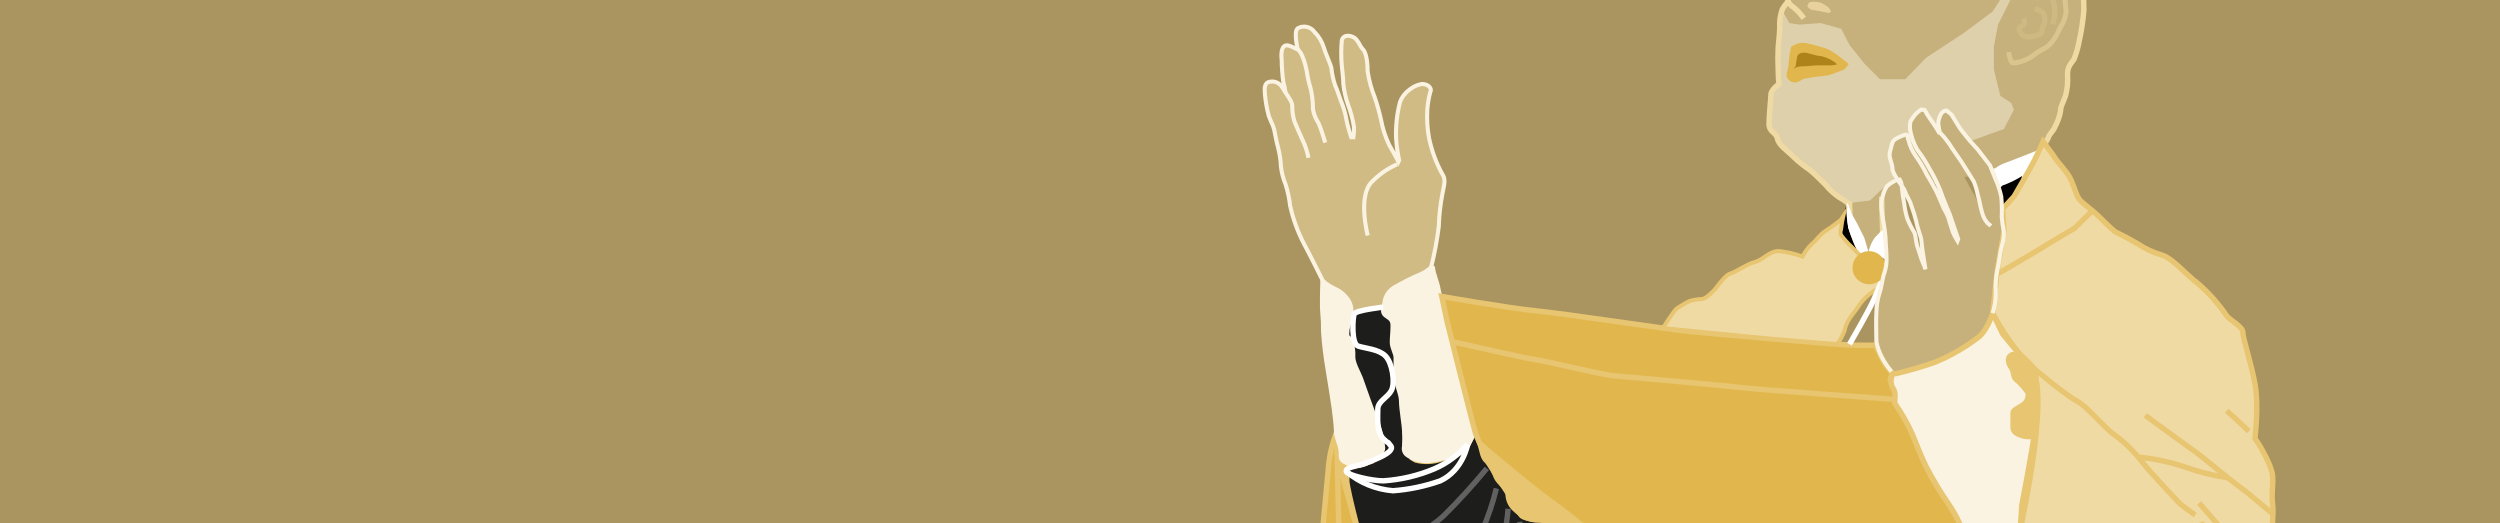
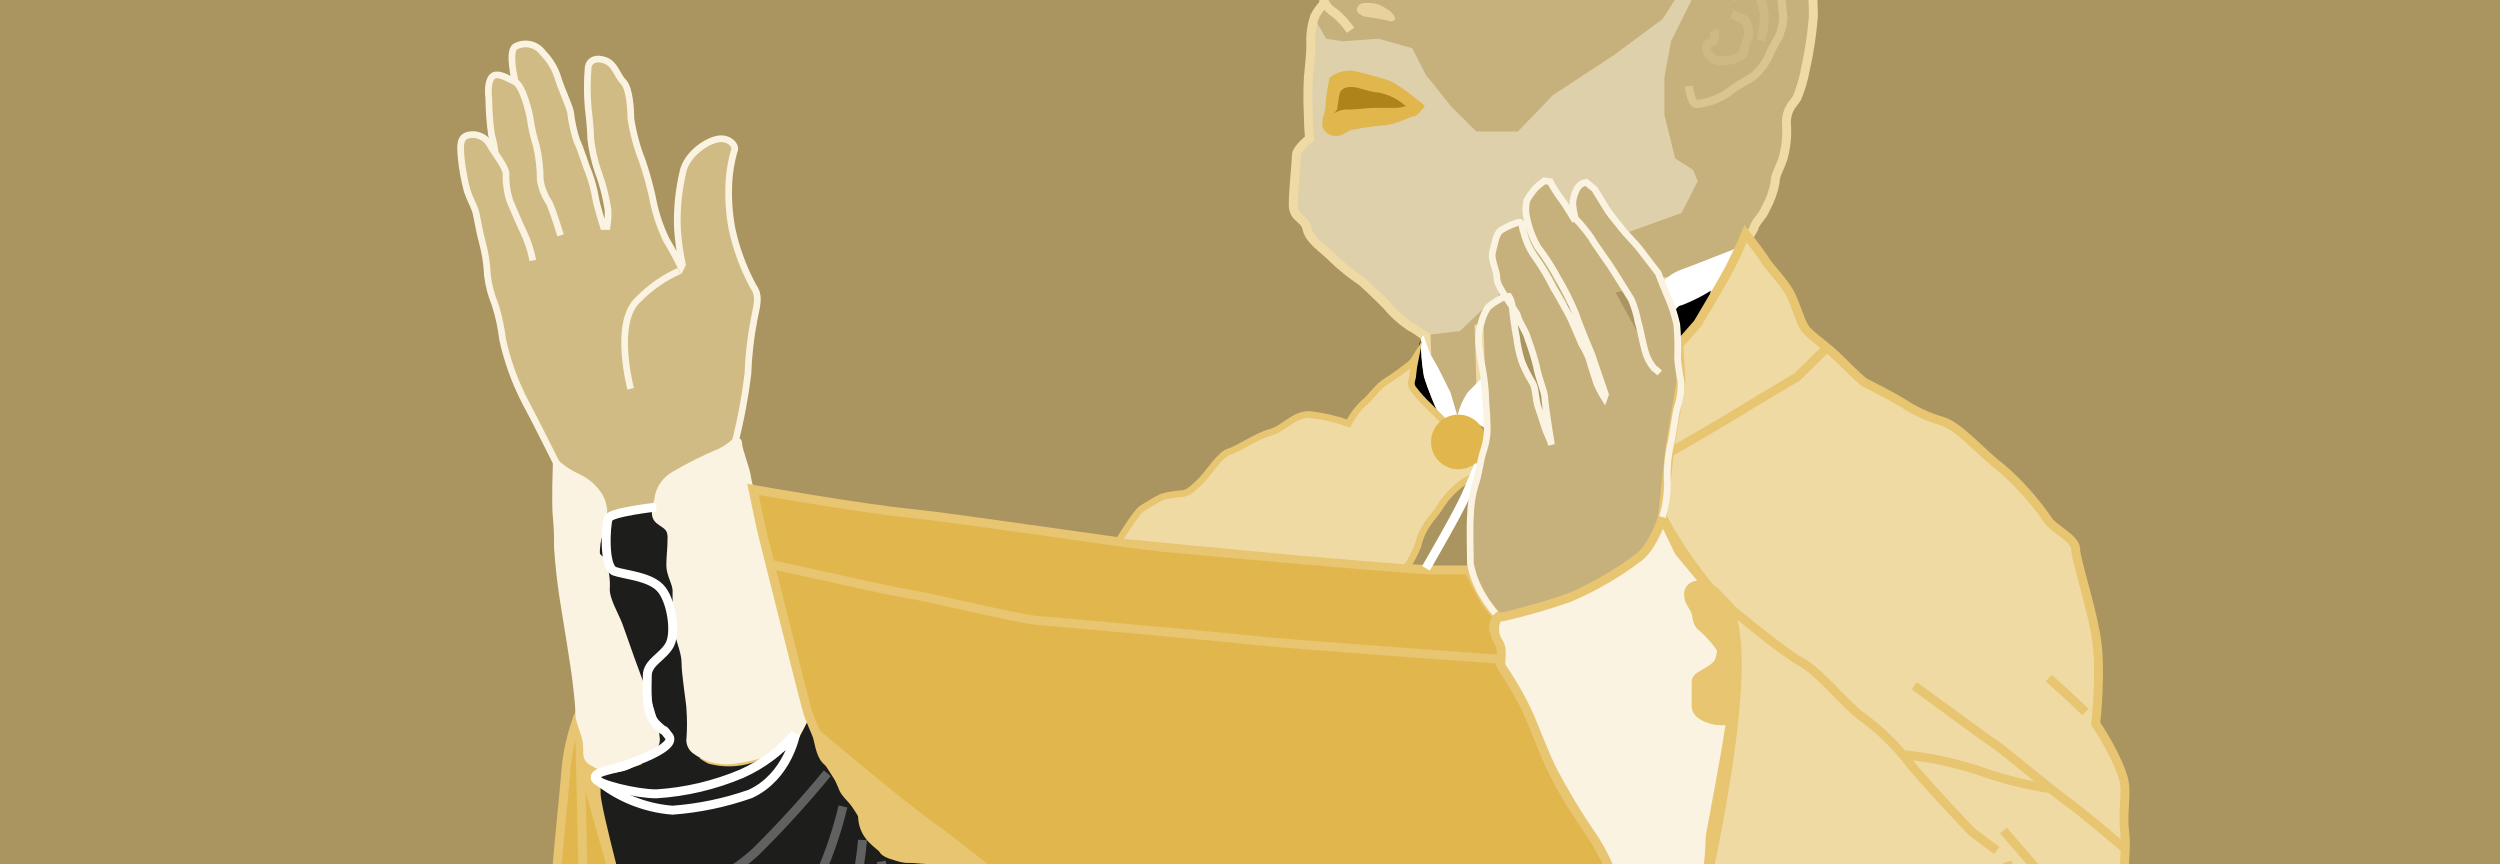
- <svg xmlns="http://www.w3.org/2000/svg" id="Слой_1" data-name="Слой 1" viewBox="0 0 461.9 96.62">
+ <svg xmlns="http://www.w3.org/2000/svg" viewBox="0 0 279.78 96.62">
  <defs>
    <clipPath id="clip-path">
-       <path class="cls-1" d="M0 0h461.9v96.84H0z" />
+       <path class="cls-1" d="M0 0h279.78v96.84H0z" />
    </clipPath>
    <style>.cls-1,.cls-12,.cls-17,.cls-18,.cls-21,.cls-23,.cls-7{fill:none}.cls-23,.cls-7{stroke:#f0daa4}.cls-10,.cls-12,.cls-16,.cls-17,.cls-18,.cls-21,.cls-23,.cls-7{stroke-miterlimit:10}.cls-8{fill:#fff}.cls-16{fill:#faf3e1}.cls-10{fill:#e1b74d}.cls-10,.cls-21{stroke:#e7c571}.cls-12{stroke:#626162}.cls-16,.cls-18{stroke:#faf3e1}.cls-17{stroke:#fff}.cls-18{stroke-width:.75px}.cls-23{opacity:.2}</style>
  </defs>
  <g clip-path="url(#clip-path)">
-     <path fill="#aa945f" d="M0 0h461.9v96.84H0z" />
-     <path d="M384.78-5.76c0-1.6-.65-4.22-.93-6.48s-2-3.09-1.88-4.6-1.78-4.5-2.44-5.34-2.53-4.32-4.13-4.89-2.44-2.15-4.69-2.25-4.51-3-5.82-3.09a51.78 51.78 0 01-5.45-1.32c-.47-.09-1.5 0-3.75-.28s-3.38-.75-4.51-.75-2 1-3.47 1a5.11 5.11 0 00-2.81.85 9.88 9.88 0 00-1.79 2 2.81 2.81 0 00-1.31 2.72l.28 1.78s-2.35 1.69-3.66 2.91a40.32 40.32 0 00-4.13 5.44c-.75 1.13-2.51 3.36-2.72 5.19l-1.4 13.3a6 6 0 00-1 1.41 8.43 8.43 0 00-.43 3.24c0 .84-.14 2.11-.28 3.66a41 41 0 000 4.15c0 1.34.14 2.61.14 2.61s-1.48 1.12-1.48 1.9-.35 3.87-.35 5.49 1.27 1.48 1.55 2.74 2 2.26 3 3.38a22.19 22.19 0 003 2.4c.71.56 2.47 2.32 2.89 2.74a12.15 12.15 0 002.53 2.32 11.26 11.26 0 011.62 1.06l.29.14.21 6.26 3 3.31 2.89-2.05V40c.06.3.12.58.15.84a26.38 26.38 0 01.37 2.82c0 .84.19 2.72.19 3.66a7.6 7.6 0 01-.37 2.81c-.38 1-.57 2.91-.94 3.85a13.23 13.23 0 00-.56 3.57c-.1 1.22 0 4.5 0 5.35a11 11 0 001 2.91 15.71 15.71 0 001.78 2.62 1.13 1.13 0 001 .57s2.44-.47 3.85-.85a39.21 39.21 0 006-2.34 47.77 47.77 0 004.78-2.87 9.69 9.69 0 001.88-2.35 18.59 18.59 0 001.31-2.72 13.65 13.65 0 00.57-3.66A16.58 16.58 0 01369 50c.37-1.41.56-3.57.84-4.51a7.64 7.64 0 00.38-2.81 22.25 22.25 0 01-.38-2.54 26.51 26.51 0 00-.09-3.84 17.41 17.41 0 00-1.13-3.38c-.17-.39-.38-.91-.56-1.37l2.27-.06 5.92-3a12.57 12.57 0 002.11-2.89c.21-.84 1-1.33 1.34-2.25a9.54 9.54 0 001-2.89c0-.91.49-1.47.92-2.81a11.41 11.41 0 00.35-3.87c0-1.62.77-2.11 1.2-2.82a16.38 16.38 0 00.91-3.1 43 43 0 00.92-6c.07-1.8-.22-6.02-.22-7.62zM355.22 48.3c-.28-.56-.66-2-1-2.91s-.28-2.25-.66-2.82a15 15 0 01-1.22-2.44 14.52 14.52 0 01-.56-2.62c-.06-.41-.23-1.29-.35-2.08l.57-.13a23.67 23.67 0 011.09 2.39 29.86 29.86 0 01.94 3c.19 1.22.94 2.91.94 3.56s.75 5.26.75 5.26a8.3 8.3 0 00-.5-1.21zm6.38-4a11.3 11.3 0 01-.84-1.59c-.1-.38-.75-2.25-.85-2.72a9 9 0 00-.84-1.69s-1.13-2.72-1.5-3.38c-.12-.2-.27-.49-.45-.8l.89-.21a7 7 0 01.4 1c.38 1.22 1.78 4.5 1.78 4.5l1.54 4.52zm1.34-11.56l1.07-.25c.28.46.53.87.69 1.11a12.27 12.27 0 01.75 2.54c.12.31.33 1.3.51 2.11z" opacity=".4" fill="#f0daa4" />
-     <path d="M266.39 32a24.24 24.24 0 01-2.39-6.51 22 22 0 01-.32-5.21 16 16 0 01.57-3.37c.28-.43-.14-1.27-1.27-1.41s-3.66 1.26-4.36 3.38a23.28 23.28 0 00-.71 6.61 27.83 27.83 0 00.56 4.09l-.13.28s-.85-1.69-1.7-3.1a18.86 18.86 0 01-1.51-4.76 38.33 38.33 0 00-1.13-4 21.51 21.51 0 01-1.27-4.79c0-1-.14-3.37-.84-4.08s-.91-2-2-2.39-1.8 0-1.94.7a25.68 25.68 0 000 4.65c.14 1.12.28 2.67.28 3.38a16.75 16.75 0 00.81 3.66 21.47 21.47 0 011.13 4.36 10.52 10.52 0 01-.11 1.83h-.42s-.71-2.25-.85-3.1a16.38 16.38 0 00-.84-3.09c-.29-.57-.85-2.54-1.27-3.38a15.15 15.15 0 01-.7-3.24c-.15-.7-1.13-2.81-1.41-3.8a6.84 6.84 0 00-1.69-2.82 2.37 2.37 0 00-3.1-.7c-.84.56 0 3.94 0 3.94-.84-.42-1.83-1-2.39-.7s-.71 1.41-.57 2.53a34.71 34.71 0 00.29 4.06 11.91 11.91 0 01.4 2c-.21-.31-.4-.6-.54-.86a2.17 2.17 0 00-2.68-1c-.84.42-.56 1.69-.56 2.25a23.5 23.5 0 00.7 3.94c.28.84.85 1.83 1 2.53s.42 2.26.7 3.24a16.65 16.65 0 01.56 3.66 12.16 12.16 0 00.85 3.24 21 21 0 01.84 3.94 28.41 28.41 0 002.54 7c1 1.83 3.52 6.91 3.52 6.91l.7 1.47s3.48.89 3.94 2.18a7.7 7.7 0 01.42 2.53l7-1.87a1.53 1.53 0 01.75-1.89c1.22-.65 5.49-3.7 5.49-3.7l1.59-1 .07-.28a57.55 57.55 0 001.44-7.61 37.83 37.83 0 01.7-6.19c.46-1.85.55-2.51-.15-3.51zm-28.88-14.94" opacity=".55" fill="#f0daa4" />
-     <path d="M337.86 2.4s-1-.23-1.32-.28-1.45-.23-1.73-.28-.89-.42-.85-.75a.8.8 0 01.85-.75 4.16 4.16 0 011.69.19 9 9 0 011.17.7 2 2 0 01.61.85c0 .18-.42.32-.42.32z" opacity=".8" fill="#f0daa4" />
-     <path class="cls-7" d="M367.82 31.55l2.53-.07 5.92-3a12.57 12.57 0 002.11-2.89c.21-.84 1-1.33 1.34-2.25a9.54 9.54 0 001-2.89c0-.91.49-1.47.92-2.81a11.41 11.41 0 00.35-3.87c0-1.62.77-2.11 1.2-2.82a16.38 16.38 0 00.91-3.1 43 43 0 00.92-6c0-1.78-.29-6-.29-7.6s-.65-4.22-.93-6.48-2-3.09-1.88-4.6-1.78-4.5-2.44-5.34-2.48-4.33-4.08-4.9-2.44-2.15-4.69-2.25-4.51-3-5.82-3.09a51.78 51.78 0 01-5.45-1.32c-.47-.09-1.5 0-3.75-.28s-3.38-.75-4.51-.75-2 1-3.47 1a5.11 5.11 0 00-2.81.85 9.88 9.88 0 00-1.79 2 2.81 2.81 0 00-1.31 2.72l.28 1.78s-2.35 1.69-3.66 2.91a40.32 40.32 0 00-4.13 5.44c-.75 1.13-2.51 3.36-2.72 5.19" />
-     <path class="cls-8" d="M376.34 27.82s-4.79 1.9-5.77 2.25a5.8 5.8 0 00-2.19 1.27 28.51 28.51 0 001.2 3.23l2.32-.63 2.38-1.49z" />
-     <path d="M373.59 32.53a19.3 19.3 0 01-3.24 1.62c-.63.07-.77.77-.77.77l.3 3.1v1.13l1.71-2.61 1.72-2.4z" />
-     <path d="M341.42 37.53l4.09-.49 3.05-2.91 1.22-.85.34-1-1-4.43.94-2.35 1.88-.84 1 .25v-2.8l2.28-2.11 2.33 3 .72.8.14-2.27.86-1 1 .65 3.79 4.88 6.18-2.22 1.85-3.56-.5-1.28-2-1.27-1.2-4.86V8.6l.75-4 3.69-7.39 2.38-1.83-2-1.88-3.66-.1 1.13 2-.45 3.52-2.09 3.23-5.39 4-6.86 4.5-3.89 4h-4.64l-2.82-2.81-2.81-3.52-1.55-3-3.8-1.06-3.95.29-1.83-.29-1.4-2.46-.53 4.93s.29 8.21 0 8.73-1.48 1.9-1.48 1.9l-.35 5.49.3 1.09 1.25 1.65 2.64 3 5.22 4.46 2.6 2.65z" opacity=".48" fill="#faf3e1" />
-     <path class="cls-7" d="M347.64 36.32l.19 6.1v2.77l-2.89 2.05-3-3.31-.21-6.26-.29-.14a11.26 11.26 0 00-1.62-1.06 12.15 12.15 0 01-2.53-2.32c-.42-.42-2.18-2.18-2.89-2.74a22.19 22.19 0 01-3-2.4c-1.06-1.12-2.75-2.11-3-3.38s-1.55-1.12-1.55-2.74.35-4.72.35-5.49 1.48-1.9 1.48-1.9-.14-1.27-.14-2.61a41 41 0 010-4.15c.14-1.55.28-2.82.28-3.66a8.43 8.43 0 01.43-3.24 6 6 0 011-1.41" />
-     <path d="M343.39 46.89a26.36 26.36 0 01-1.9-4.79 25.79 25.79 0 01-.35-4.15l-.65 2.18L340 43l.91 2.11z" />
-     <path class="cls-8" d="M345.22 46.54l-.77-2.61-1.34-2.67-1-1.76-.71-2-.28.42a24.75 24.75 0 00.35 4.15c.32 1.14 1.9 4.79 1.9 4.79z" />
-     <path class="cls-10" d="M251.42 135.86l-2.63-.56-1.36 1.68.09-32.59-.61-20.33 4.23 15.11.28 36.69z" />
-     <path d="M287.08 126.57s-14.36-2.53-17.17-3.38a31.9 31.9 0 00-6.76-1.4 3.12 3.12 0 01-3.1-2c-.84-1.69-6.19-11-7-13.8s-4.22-15.49-4.22-17.18v-1.66l-.33-.78-.5-1.19a2.48 2.48 0 002.11.85c1.55 0 3.8-1.13 5.49-1.55l1.69-.42a3 3 0 001.55-.43l.56-.42a6.81 6.81 0 002.2 1.79 8.28 8.28 0 004.51-.14c1.26-.42 4.22-1.41 4.64-2s1.69-3.24 1.69-3.24a14.25 14.25 0 011.13 2.68c.28 1.12.42 2.39 1.26 2.95s1.27 2.12 1.69 3 2 2 2.12 3a3.73 3.73 0 001.12 2.67c1 1 2.54 2.11 3.94 2.11s1.83-.42 3.1.14a52.85 52.85 0 014.93 2.26 14 14 0 002.27 1.11 13.5 13.5 0 00-.84 3.24c-.29 2-1.83 9.43-2.4 11.4s-2.67 9.58-2.67 9.58z" fill="#1d1d1b" stroke="#e7c571" stroke-miterlimit="10" />
-     <path class="cls-12" d="M276.46 90.25a43.92 43.92 0 01-6.55 14.75M278.64 94s-.43 7.2-3.52 12.69a51.79 51.79 0 01-5.78 8M274.7 86.54a115.74 115.74 0 01-8 8.78 21 21 0 01-8.31 4.65M280.75 96.4a59.46 59.46 0 01.7 11.45 15.09 15.09 0 01-1.55 6.62" />
-     <path class="cls-10" d="M247.43 137l.52-14.07-1-43.08a22.91 22.91 0 00-1.55 7c-.37 4.51-1.88 17.65-1.69 24s1.88 28.52 1.88 28.52M251.79 136.88s0-5.71-.18-14.16-.47-23.55-.47-23.55l1.59 5.86 3.57 7.87 3.75 6.92 1.32 1.4s.75 9 2.06 12.77 6.2 11.73 6.2 11.73z" />
-     <path d="M341.24 11.88s-2.73-2.34-4-2.72-3.28-.94-3.85-1a3.39 3.39 0 00-2.25.66 23.22 23.22 0 00-.47 3.47c0 .28-.47 1.31-.28 1.88a1.29 1.29 0 001.59.75c.76-.19.94-.66 1.6-.66a30.78 30.78 0 013.19-.47c1.41 0 3.1-1 3.47-1s1-.91 1-.91z" stroke="#e1b74d" stroke-width=".5" fill="#e1b74d" stroke-miterlimit="10" />
-     <path d="M413.64 193.72s1.83-7.18 3-11.4a107.75 107.75 0 002.39-16c0-2.11-.42-7.88-.42-7.88a96.52 96.52 0 01.71-10.42c.56-3.1 3-10.13 3.37-13.09s1.27-8 1.27-10a54.54 54.54 0 00-1-7.32c-.29-1.55-2-4.36-2.4-6.33s-.42-7-.67-10.7.25-5.35 0-7.46.14-3.38 0-5.21-2.25-5.49-3.24-6.9v-.14s.7-6 0-9.86-2.25-8.44-2.25-9.57-2.4-2.25-3-3.1a31 31 0 00-5.35-6c-2.11-1.55-4.64-4.64-6.61-5.21a16.22 16.22 0 01-4.51-2.11c-1.69-1-4.22-2.25-4.22-2.25s-1-.85-2.68-2.54-3.38-2.67-3.94-3.52-1-2.67-1.69-3.94-2.39-3-2.67-3.52-2.26-3.09-2.26-3.09-.84 2-1.69 3.66-3.66 6.47-3.66 6.47l-2.12 2.3.24 4.08L369 50l-.85 7.88a49.69 49.69 0 007 9.85c4.19 4.41-2.53 33-2.53 33s-1.27 12-1.69 19.15-.85 23.22-.57 28.43-1.12 9.15-1.12 14.22-2.63 28.31-2.63 32.25-.75 20.68-.75 20.68" stroke="#e7c571" stroke-miterlimit="10" fill="#f0daa4" />
-     <path fill="#1d1d1b" d="M256.49 56.28l-8.08 1.87 1.48 13.52 4.34 14.87 8.45-2.29-6.19-27.97z" />
-     <path class="cls-16" d="M272.44 79.69a81.22 81.22 0 01-2.67-9.85c-.43-3.1-2.11-8.31-2.4-10s-1.54-5.21-1.69-6.33-1-3.1-1-3.8-.42.28-2 1a41.49 41.49 0 00-5.07 2.54 3.49 3.49 0 00-1.61 2.23c-.14 1.13-.7 2.11 0 2.67s1.41.71 1.41 2-.14 2.12-.14 3.1.7 2 .7 2.82v3.38c0 1.4 1 3.23 1 4.64s.56 4.65.56 5.35a22.91 22.91 0 010 3.1 1.36 1.36 0 00.61 1.5 5.35 5.35 0 002.77 1c1.41.22 4.12-.6 5.51-.93a4.08 4.08 0 002.79-2c.53-1.01 1.23-2.42 1.23-2.42z" />
-     <path class="cls-17" d="M271.17 82.09s-.84 4.78-5.06 6.75a33.72 33.72 0 01-8.73 1.83 15.2 15.2 0 01-8.59-3.52" />
-     <path class="cls-10" d="M266.39 54.77s12 2.12 17.6 2.68 23.93 3.38 28.29 3.8 27.88 2.53 30.27 2.53h3.94l1.41 2.82a9.34 9.34 0 001.83 2.4s-.7.94-.42 1.5 1.26 1.55 1.26 2.25c0 0-1 1.27-.28 2a17.16 17.16 0 012.11 3.37c.71 1.27 2.25 5.4 3 6.94a35.28 35.28 0 003.2 5.94c.85 1 3.66 5.63 3.94 6.89s.56 4.09 1 5.28-.57 1.34-.57 1.34a43.47 43.47 0 00-7-.7c-2.25.14-6.75 1.4-8.44 1.4s-7.46-.28-8.59-.28-5.07.85-7.6.85-8.73-.71-9.58-.71-2.53-.84-3.8-.84h-4.36c-1.41 0-2.53-1.13-3.94-1.06s-4.93.21-5.63.21-5.49-2.67-6.48-2.67a23.28 23.28 0 01-4-1l-6.66-3.48s-5.27-.06-5.9-1.12l-2.26-3.8-3.81-5.92s-2-4.4-2.39-5.63-5.18-20.42-5.18-20.42z" />
-     <path class="cls-18" d="M244.85 26.34s-.85-2.82-1.27-3.66a6.37 6.37 0 01-1-2.54 16.15 16.15 0 00-.43-3.8 19.87 19.87 0 01-.7-3.1c-.14-.84-.84-3.66-1.69-4.08s-1.83-1-2.39-.7-.71 1.41-.57 2.53a34.71 34.71 0 00.29 4.06 11.91 11.91 0 01.4 2" />
-     <path class="cls-18" d="M241.75 29.15a13.17 13.17 0 00-1-3.09c-.29-.57-1.13-2.54-1.55-3.52a9.5 9.5 0 01-.45-3.1c0-.7-1.24-2.25-1.8-3.24a2.17 2.17 0 00-2.68-1c-.84.42-.56 1.69-.56 2.25a23.5 23.5 0 00.7 3.94c.28.84.85 1.83 1 2.53s.42 2.26.7 3.24a16.65 16.65 0 01.56 3.66 12.16 12.16 0 00.85 3.24 21 21 0 01.84 3.94 28.41 28.41 0 002.54 7c1 1.83 3.52 6.91 3.52 6.91l.7 1.47M239.78 9.16s-.84-3.38 0-3.94a2.37 2.37 0 013.1.7 6.84 6.84 0 011.69 2.82c.28 1 1.26 3.1 1.41 3.8a15.15 15.15 0 00.7 3.24c.42.84 1 2.81 1.27 3.38a16.38 16.38 0 01.84 3.09c.14.85.85 3.1.85 3.1h.42a10.52 10.52 0 00.11-1.83 21.47 21.47 0 00-1.17-4.36 16.75 16.75 0 01-.81-3.66c0-.71-.14-2.26-.28-3.38a25.68 25.68 0 010-4.65c.14-.7.84-1.12 1.94-.7s1.29 1.69 2 2.39.84 3.1.84 4.08A21.51 21.51 0 00254 18a38.33 38.33 0 011.13 4 18.86 18.86 0 001.54 4.79c.85 1.41 1.7 3.1 1.7 3.1l.13-.28a27.83 27.83 0 01-.56-4.09 23.28 23.28 0 01.71-6.61c.7-2.12 3.23-3.52 4.36-3.38s1.55 1 1.27 1.41a16 16 0 00-.57 3.37 22 22 0 00.32 5.21 24.24 24.24 0 002.36 6.48c.7 1 .56 1.69.14 3.66a37.83 37.83 0 00-.7 6.19 61.61 61.61 0 01-1.51 7.89" />
-     <path d="M297.5 100.67s-6.85-5.73-10.79-8.54-12.95-10.51-12.95-10.51l-.19 1.73 3.86 6.08L280.9 95l2 .84 3.94.28 6.05 3.52z" fill="#e7c571" />
-     <path d="M307.26 60.62s2-3.31 2.63-3.69 1.59-1 2.25-1.31a10.66 10.66 0 012.35-.38c.65-.09 1.22-.65 2-1.4s2.16-3 3.19-3.29 3.1-1.78 4.6-2.16 2.63-2.06 4.41-2a19.37 19.37 0 014.34 1 8.42 8.42 0 011.67-2.25c.84-.66 1.59-1.88 2.53-2.44a32.22 32.22 0 002.63-1.88 3.19 3.19 0 00.66-.75 16.28 16.28 0 00-.32 1.93c0 .47-.37.94 0 1.5a15.35 15.35 0 001.79 2l1.4 1.41a14.78 14.78 0 002.44 2.63 7.81 7.81 0 011.79 1.69l-.57 2.16a5.25 5.25 0 00-1.68 1 9.61 9.61 0 00-2.16 2.44c-.47.75-.75.94-1.32 1.78a7.05 7.05 0 00-1.12 2.54 11.37 11.37 0 01-1.32 2.44s-8.73-.7-12.11-1-20.08-1.97-20.08-1.97z" stroke-width=".75" stroke="#e7c571" stroke-miterlimit="10" fill="#f0daa4" />
-     <path class="cls-21" d="M375.35 67.73s6.2 5.21 8.31 6.33 5.21 5.07 6.9 6.2a25.25 25.25 0 015.2 5.06c1.13 1.55 7 7.75 7 7.75l2.82 2.11M419.84 94.9s-4.79-4.09-6.2-5.07-7.32-5.91-8-6.34-9.29-6.75-9.29-6.75" />
-     <path class="cls-21" d="M411.68 88.28a42 42 0 01-8-2 39.84 39.84 0 00-8.59-1.83M411.39 75.89s2.49 2.16 4.1 3.8M406.32 92.93s5.92 7 8.45 9.29 5.49 7.88 5.49 7.88M406.75 96.45s4.08 14.5 4.22 17.31a53.92 53.92 0 001.83 8.59M369.13 50.56s6.36-3.67 7.91-4.65 6.24-3.74 6.24-3.74l3.05-3M349.88 73.78s-24.79-1.78-27.46-2.11-22.53-2.11-24.36-2.25-12.95-2.82-14.5-3-11.12-2.39-11.82-2.53l-3.24-.71" />
-     <path class="cls-17" d="M341.71 63.6s3.66-6.29 4.5-8.26l1.41-3.3" />
-     <path class="cls-8" d="M345.22 46.54a8 8 0 011.13-2.61c.63-.63 1.48-1.51 1.48-1.51l.63 4.85V48a7.91 7.91 0 00-1.33-.71c-.71-.29-1.91-.75-1.91-.75z" />
-     <path d="M371.13 9.64s.26 2 .84 2a7.47 7.47 0 004.23-1.8c.52-.38 1.74-1 2.06-1.22a7.22 7.22 0 001.8-2.31 15.13 15.13 0 011.09-2.06 6.85 6.85 0 00.58-2.12c-.07-.64-.19-2.05-.19-2.05a6.57 6.57 0 00-.92-2.25c-.6-.73-.86-1.59-2-1.59s-1.72-.77-3 .18a5.85 5.85 0 01-1.71 1" stroke-width=".91" opacity=".49" stroke-miterlimit="10" stroke="#f0daa4" fill="none" />
-     <path class="cls-23" d="M373.89 3.4a1.42 1.42 0 010 1.14c-.28.45-.9.22-.85.85a1.85 1.85 0 001.31 1.41 6.67 6.67 0 001.53-.11c.34-.11 1.47-.28 1.47-1.19s.46-.91.46-1.53-.12-1.65-.63-1.87-1.24-.51-1.24-.51M376 0s.72-2.29 1.5-2.29a2 2 0 011.7 1.7c0 .78.45 1.43.45 2.54a11.31 11.31 0 01-.39 2.55" />
-     <path class="cls-7" d="M333.26 3.39a9.56 9.56 0 00-1.83-2 2.54 2.54 0 01-1.27-2.25 2.91 2.91 0 01.71-1.83c.56-.57.88-.28 2.13-1.55s2.79-2.82 3.21-3.38a14.7 14.7 0 001.1-2.11" />
-     <path d="M339.45 11.88a6.5 6.5 0 00-2.91-1.5c-1.31-.09-2.34-.65-3.19-.65s-1.22.37-1.31.75-.28 1.78-.28 1.78l-.38.47a2.47 2.47 0 011.62-.47c1.1 0 1.95-.19 3-.19h2.3a4.12 4.12 0 001.15-.19z" fill="#ae841a" />
-     <path class="cls-18" d="M252.7 43.51s-1.95-7.45.86-10a14.64 14.64 0 014.57-3.15" />
-     <path class="cls-16" d="M249.49 58.15a3.59 3.59 0 00-.42-2.53 5.5 5.5 0 00-2.39-2.11 10.36 10.36 0 01-2.25-1.41s-.14 4.22 0 5.63a29.6 29.6 0 01.14 3.52 68.4 68.4 0 00.84 7c.28 1.69 1 6.19 1.13 7.18s.41 3.24.42 4.36.7 2.12.85 3.38-.29 1.69 1 2.25a3.79 3.79 0 003.85 0c1.5-.83 2.77-1.67 2.77-2.66a16.51 16.51 0 00-1.27-5.21c-.7-1.41-2.39-6.47-2.82-7.6s-1.47-2.82-1.43-4.08a7.2 7.2 0 00-.4-2.82c-.28-.84-.84-.42-.7-1.69a5.63 5.63 0 01.56-2.25 1.34 1.34 0 00.12-.96z" />
-     <path class="cls-17" d="M255.55 56.75s-5.07.56-5.35 1.26-.56 5.49.7 5.92 3.8.56 5.07 1.83 1.83 4.92 1.13 6.33-2.54 2-2.54 3.52-.27 4.22 1.06 5.49.35 0 1.34 1.27-3.95 2.95-5.21 3.38-3.29.62-3 1.4c.26.61 4.52 1.69 6.83 1.69a29.25 29.25 0 009.5-2.25 16.88 16.88 0 006.05-4.5" />
-     <circle cx="345.33" cy="49.46" r="3.06" fill="#e1b74d" />
-     <path d="M363.29 98.89a5.38 5.38 0 003.57 2 26.54 26.54 0 005.07.1c1.45-.28 1.59-7.46 1.59-7.46s2.25-11.83 2.25-12.95.43-6.62.43-7.75a25.38 25.38 0 00-.85-5.06c-.28-.71-1.83-1.83-2.67-2.82S370 61.67 370 61.67l-1.83-3.8s-1 3.1-2.53 4.36a36.28 36.28 0 01-8 4.65 73.29 73.29 0 01-7.21 2.12l-.7.09a2.65 2.65 0 000 2.63c.84 1.12 0 2.46.56 3.1a35.91 35.91 0 013.07 5.49c.65 1.58 1.72 4.33 2.49 5.87a68.9 68.9 0 004.45 7.36 21.73 21.73 0 012.24 4.36z" stroke="#e7c571" fill="#faf3e1" stroke-miterlimit="10" />
-     <path d="M375.77 80.54a4 4 0 01-2 0c-1-.28-1.83-.71-1.83-1.55v-2.53c0-.43 0-.57 1-1.13s1.55-1 1.69-1.69.28-.85-.14-1.41a12.68 12.68 0 00-1.83-2c-.57-.42-.57-.84-.71-1.55s-.84-1.26-.84-2a1 1 0 01.63-1.13 2.17 2.17 0 011.2 0l1 .56 1.83 1.89a14.22 14.22 0 01.43 2.53c0 1.13.14 2.72.14 3.94s-.57 6.07-.57 6.07z" fill="#e7c571" stroke="#e7c571" stroke-miterlimit="10" />
-     <path class="cls-18" d="M368.17 57.87a13.65 13.65 0 00.57-3.66A16.58 16.58 0 01369 50c.37-1.41.56-3.57.84-4.51a7.64 7.64 0 00.38-2.81 22.25 22.25 0 01-.38-2.54 26.51 26.51 0 00-.09-3.84 17.41 17.41 0 00-1.13-3.38c-.37-.85-.94-2.35-.94-2.35l-2.16-2.81c-.28-.38-1.57-1.69-1.91-2.16s-1.18-1.41-1.56-2-1.5-2.44-1.5-2.44l-.94-.76a1.46 1.46 0 00-.94.57 4 4 0 00-.56 1.78 10.08 10.08 0 00.28 1.69 18.17 18.17 0 011.78 2.16c.29.56 1.6 2.35 2.16 3.19s1.88 3 2.35 3.75a12.27 12.27 0 01.75 2.54c.19.47.56 2.53.75 3.1a5 5 0 001 2 8.33 8.33 0 01.66.56M358.41 24.74s-1.22-2.06-1.69-2.62a14.44 14.44 0 01-1.12-1.79l-.66-.09s-.75.56-1 .84a8.87 8.87 0 00-.94 1.32 4.69 4.69 0 00-.1 1.5 11.14 11.14 0 001.32 3.75 25.16 25.16 0 012.25 3.48 30.88 30.88 0 012 4c.38 1.22 1.78 4.51 1.78 4.51l1.54 4.51-.13.37a11 11 0 01-.84-1.6c-.1-.37-.75-2.25-.85-2.72a9 9 0 00-.84-1.69s-1.13-2.72-1.5-3.38-1.22-2.25-1.6-2.81a25 25 0 00-2.06-3.48 8 8 0 01-1.32-2.81c-.28-.66-.09-1.32-.65-1.13a8 8 0 00-1.88.85c-.56.37-.66 1.31-.94 2.34s.47 2.07.47 3.1 2.25 3.66 2.35 4.22.93 1.69 1.12 2.54a28.8 28.8 0 01.94 3c.19 1.22.94 2.91.94 3.57s.75 5.25.75 5.25a8.79 8.79 0 00-.47-1.22c-.28-.56-.66-2-1-2.91s-.28-2.25-.66-2.81a15.42 15.42 0 01-1.22-2.44 14.44 14.44 0 01-.56-2.63 32.55 32.55 0 01-.47-3.29 2.56 2.56 0 00-.38-1.31 2.2 2.2 0 00-1.12.38 6.42 6.42 0 00-1.22.84 5.56 5.56 0 00-.75 1.69 5.83 5.83 0 00-.29 2.35 20.05 20.05 0 00.38 2.62 27 27 0 01.38 2.82c0 .84.18 2.72.18 3.66a7.68 7.68 0 01-.37 2.82c-.38 1-.57 2.91-.94 3.84a13.23 13.23 0 00-.56 3.57c-.1 1.22 0 4.51 0 5.35a10.86 10.86 0 001 2.91 16.22 16.22 0 001.78 2.63" />
-     <path id="Контур_368" data-name="Контур 368" class="cls-1" d="M10.62 0h440.66c5.87 0 10.62 3.46 10.62 7.73v81.16c0 4.27-4.75 7.73-10.62 7.73H10.62C4.75 96.62 0 93.16 0 88.89V7.73C0 3.46 4.75 0 10.62 0z" />
+     <path fill="#aa945f" d="M0 0h279.78v96.84H0z" />
+     <path d="M202.66-5.76c0-1.6-.65-4.22-.94-6.48s-2-3.09-1.87-4.6-1.79-4.5-2.44-5.34-2.54-4.32-4.13-4.89-2.44-2.15-4.69-2.25-4.51-3-5.82-3.09a51.78 51.78 0 01-5.45-1.32c-.47-.09-1.5 0-3.75-.28s-3.38-.75-4.51-.75-2 1-3.47 1a5.11 5.11 0 00-2.81.85 9.88 9.88 0 00-1.79 2 2.81 2.81 0 00-1.31 2.72l.28 1.78s-2.35 1.69-3.66 2.91a40.32 40.32 0 00-4.13 5.44c-.75 1.13-2.51 3.36-2.72 5.19L148 .43a6.14 6.14 0 00-1 1.41 8.43 8.43 0 00-.43 3.24c0 .84-.14 2.11-.28 3.66a41 41 0 000 4.15c0 1.34.14 2.61.14 2.61S145 16.62 145 17.4s-.35 3.87-.35 5.49 1.27 1.48 1.55 2.74 2 2.26 3 3.38a22.19 22.19 0 003 2.4c.71.56 2.47 2.32 2.89 2.74a12.15 12.15 0 002.53 2.32 11.26 11.26 0 011.62 1.06l.28.14.22 6.26 3 3.31 2.89-2.05V40c.06.3.12.58.15.84a26.38 26.38 0 01.37 2.82c0 .84.19 2.72.19 3.66a7.6 7.6 0 01-.37 2.81c-.38 1-.57 2.91-.94 3.85a13.23 13.23 0 00-.56 3.57c-.1 1.22 0 4.5 0 5.35a11 11 0 001 2.91 15.71 15.71 0 001.78 2.62 1.13 1.13 0 001 .57s2.44-.47 3.85-.85a39.21 39.21 0 006-2.34 47.77 47.77 0 004.69-2.82 9.94 9.94 0 001.88-2.35 18.59 18.59 0 001.31-2.72 13.67 13.67 0 00.56-3.66 16.62 16.62 0 01.36-4.26c.37-1.41.56-3.57.84-4.51a7.64 7.64 0 00.38-2.81 22.25 22.25 0 01-.38-2.54 28 28 0 00-.09-3.84 17.41 17.41 0 00-1.13-3.38c-.17-.39-.38-.91-.56-1.37l2.27-.06 5.92-3a12.57 12.57 0 002.11-2.89c.21-.84 1-1.33 1.34-2.25a9.54 9.54 0 001.05-2.89c0-.91.49-1.47.92-2.81a11.41 11.41 0 00.35-3.87c0-1.62.77-2.11 1.19-2.82a15.85 15.85 0 00.92-3.1 43.43 43.43 0 00.91-6c0-1.8-.28-6.02-.28-7.62zM173.1 48.3c-.28-.56-.66-2-1-2.91s-.28-2.25-.66-2.82a14.24 14.24 0 01-1.22-2.44 14.52 14.52 0 01-.56-2.62c-.06-.41-.23-1.29-.35-2.08l.57-.13a23.67 23.67 0 011.09 2.39 29.86 29.86 0 01.94 3c.19 1.22.94 2.91.94 3.56s.75 5.26.75 5.26a8.3 8.3 0 00-.5-1.21zm6.38-4a11.3 11.3 0 01-.84-1.59c-.1-.38-.75-2.25-.85-2.72a9 9 0 00-.84-1.69s-1.13-2.72-1.5-3.38c-.12-.2-.27-.49-.45-.8l.89-.21a7 7 0 01.4 1c.38 1.22 1.78 4.5 1.78 4.5l1.54 4.52zm1.33-11.56l1.08-.25c.28.46.53.87.69 1.11a12.27 12.27 0 01.75 2.54c.12.31.33 1.3.51 2.11z" opacity=".4" fill="#f0daa4" />
+     <path d="M84.27 32a24.24 24.24 0 01-2.36-6.48 22 22 0 01-.32-5.21 16 16 0 01.57-3.37c.28-.43-.14-1.27-1.27-1.41s-3.66 1.26-4.37 3.38a23.6 23.6 0 00-.7 6.61 27.83 27.83 0 00.56 4.09l-.14.28s-.84-1.69-1.69-3.1A18.86 18.86 0 0173 22a38.33 38.33 0 00-1.12-4 21.51 21.51 0 01-1.27-4.79c0-1-.14-3.37-.84-4.08s-.91-2-2-2.39-1.8 0-1.94.7a25.68 25.68 0 000 4.65c.14 1.12.28 2.67.28 3.38a16.75 16.75 0 00.81 3.66 21.47 21.47 0 011.13 4.36 10.52 10.52 0 01-.11 1.83h-.42s-.71-2.25-.85-3.1a16.38 16.38 0 00-.84-3.09c-.29-.57-.85-2.54-1.27-3.38a15.84 15.84 0 01-.71-3.24c-.14-.7-1.12-2.81-1.4-3.8a6.84 6.84 0 00-1.69-2.82 2.37 2.37 0 00-3.1-.7c-.84.56 0 3.94 0 3.94-.84-.42-1.83-1-2.39-.7s-.71 1.44-.57 2.57a32.66 32.66 0 00.3 4.05 11.91 11.91 0 01.4 2c-.21-.31-.4-.6-.55-.86a2.16 2.16 0 00-2.67-1c-.84.42-.56 1.69-.56 2.25a23.5 23.5 0 00.7 3.94c.28.84.85 1.83 1 2.53s.42 2.26.7 3.24a16.65 16.65 0 01.56 3.66 12.16 12.16 0 00.85 3.24 21 21 0 01.82 3.95 28.41 28.41 0 002.54 7c1 1.83 3.52 6.91 3.52 6.91l.7 1.47s3.48.89 3.94 2.18a7.7 7.7 0 01.42 2.53l7-1.87a1.53 1.53 0 01.75-1.89c1.22-.65 5.49-3.7 5.49-3.7l1.59-1 .07-.28a56.14 56.14 0 001.43-7.61 38.88 38.88 0 01.71-6.19c.42-1.89.59-2.55-.14-3.55zM55.39 17.06" opacity=".55" fill="#f0daa4" />
+     <path d="M155.74 2.4s-1-.23-1.32-.28-1.45-.23-1.73-.28-.9-.42-.85-.75a.8.8 0 01.85-.75 4.16 4.16 0 011.69.19 9.78 9.78 0 011.17.7 2 2 0 01.61.85c0 .18-.42.32-.42.32z" opacity=".8" fill="#f0daa4" />
+     <path class="cls-7" d="M185.7 31.55l2.53-.07 5.92-3a12.57 12.57 0 002.11-2.89c.21-.84 1-1.33 1.34-2.25a9.54 9.54 0 001.05-2.89c0-.91.49-1.47.92-2.81a11.41 11.41 0 00.35-3.87c0-1.62.77-2.11 1.19-2.82a15.85 15.85 0 00.92-3.1 43.43 43.43 0 00.91-6c0-1.78-.28-6-.28-7.6s-.65-4.22-.94-6.48-2-3.09-1.87-4.6-1.79-4.5-2.44-5.34-2.54-4.32-4.13-4.89-2.44-2.15-4.69-2.25-4.51-3-5.82-3.09a51.78 51.78 0 01-5.45-1.32c-.47-.09-1.5 0-3.75-.28s-3.38-.75-4.51-.75-2 1-3.47 1a5.11 5.11 0 00-2.81.85 9.88 9.88 0 00-1.79 2 2.81 2.81 0 00-1.31 2.72l.28 1.78s-2.35 1.69-3.66 2.91a40.32 40.32 0 00-4.13 5.44c-.75 1.13-2.51 3.36-2.72 5.19" />
+     <path class="cls-8" d="M194.22 27.82s-4.79 1.9-5.78 2.25a5.82 5.82 0 00-2.18 1.27 28.51 28.51 0 001.2 3.23l2.32-.63 2.38-1.49z" />
+     <path d="M191.47 32.53a19.3 19.3 0 01-3.24 1.62c-.63.07-.77.77-.77.77l.3 3.1v1.13l1.71-2.61 1.72-2.4z" />
+     <path d="M159.3 37.53l4.09-.49 3.05-2.91 1.22-.85.34-1-1-4.43.94-2.35 1.87-.84 1 .25v-2.8L173.1 20l2.32 3 .73.8.14-2.27.86-1 1 .65 3.85 4.88 6.18-2.22 1.82-3.56-.53-1.28-2-1.27-1.2-4.86V8.6l.75-4 3.68-7.4 2.37-1.83-1.95-1.88-3.66-.1 1.13 2-.45 3.52-2.09 3.23-5.4 4-6.85 4.5-3.94 4.08h-4.64l-2.82-2.81-2.82-3.52-1.54-3-3.8-1.06-4 .29-1.83-.29-1.4-2.46-.53 4.93s.29 8.21 0 8.73S145 17.4 145 17.4l-.35 5.49L145 24l1.25 1.65 2.64 3 5.22 4.46 2.6 2.65z" opacity=".48" fill="#faf3e1" />
+     <path class="cls-7" d="M165.52 36.32l.19 6.1v2.77l-2.89 2.05-3-3.31-.22-6.26-.28-.14a11.26 11.26 0 00-1.62-1.06 12.15 12.15 0 01-2.53-2.32c-.42-.42-2.18-2.18-2.89-2.74a22.19 22.19 0 01-3-2.4c-1.06-1.12-2.75-2.11-3-3.38s-1.55-1.12-1.55-2.74.35-4.72.35-5.49 1.48-1.9 1.48-1.9-.14-1.27-.14-2.61a41 41 0 010-4.15c.14-1.55.28-2.82.28-3.66a8.43 8.43 0 01.43-3.24 6.14 6.14 0 011-1.41" />
+     <path d="M161.27 46.89a26.36 26.36 0 01-1.9-4.79A25.79 25.79 0 01159 38l-.66 2.18-.52 2.82.92 2.11z" />
+     <path class="cls-8" d="M163.1 46.54l-.77-2.61-1.33-2.67-1-1.76-.71-2-.29.5a24.75 24.75 0 00.35 4.15c.32 1.14 1.9 4.79 1.9 4.79z" />
+     <path class="cls-10" d="M69.3 135.86l-2.63-.56-1.36 1.68.09-32.59-.61-20.33 4.23 15.11.28 36.69z" />
+     <path d="M105 126.57s-14.4-2.57-17.21-3.38a31.9 31.9 0 00-6.76-1.4 3.12 3.12 0 01-3.1-2c-.84-1.69-6.19-11-7-13.8s-4.22-15.49-4.22-17.18v-1.66l-.33-.78-.51-1.19a2.48 2.48 0 002.11.85c1.55 0 3.8-1.13 5.49-1.55l1.69-.42a3 3 0 001.55-.43l.56-.42A6.7 6.7 0 0079.48 85a8.28 8.28 0 004.52-.1c1.26-.42 4.22-1.41 4.64-2s1.69-3.24 1.69-3.24a14.25 14.25 0 011.13 2.68c.28 1.12.42 2.39 1.26 2.95s1.27 2.12 1.69 3 2 2 2.12 3a3.73 3.73 0 001.12 2.67c1 1 2.54 2.11 3.94 2.11s1.83-.42 3.1.14a52.85 52.85 0 014.93 2.26 14 14 0 002.25 1.12 13.5 13.5 0 00-.84 3.24c-.29 2-1.83 9.43-2.4 11.4s-2.67 9.58-2.67 9.58z" fill="#1d1d1b" stroke="#e7c571" stroke-miterlimit="10" />
+     <path class="cls-12" d="M94.34 90.25A43.92 43.92 0 0187.79 105M96.52 94s-.43 7.2-3.52 12.69a51.79 51.79 0 01-5.78 8M92.58 86.54a115.74 115.74 0 01-8 8.78 21 21 0 01-8.34 4.68M98.63 96.4a59.46 59.46 0 01.7 11.45 15.09 15.09 0 01-1.55 6.62" />
+     <path class="cls-10" d="M65.31 137l.52-14.07-1-43.08a22.91 22.91 0 00-1.55 7c-.37 4.51-1.88 17.65-1.69 24s1.88 28.52 1.88 28.52M69.67 136.88s0-5.71-.18-14.16S69 99.17 69 99.17l1.61 5.83 3.57 7.87 3.75 6.92 1.32 1.4s.75 9 2.06 12.77 6.2 11.73 6.2 11.73z" />
+     <path d="M159.12 11.88s-2.73-2.34-4-2.72-3.29-.94-3.85-1a3.39 3.39 0 00-2.25.66 23.22 23.22 0 00-.47 3.47c0 .28-.47 1.31-.28 1.88a1.29 1.29 0 001.59.75c.75-.19.94-.66 1.6-.66a30.78 30.78 0 013.19-.47c1.41 0 3.1-1 3.47-1s1-.91 1-.91z" stroke="#e1b74d" stroke-width=".5" fill="#e1b74d" stroke-miterlimit="10" />
+     <path d="M231.52 193.72s1.83-7.18 3-11.4a107.75 107.75 0 002.39-16c0-2.11-.42-7.88-.42-7.88a98.43 98.43 0 01.7-10.42c.57-3.1 3-10.13 3.38-13.09s1.27-8 1.27-10a52.91 52.91 0 00-1-7.32c-.28-1.55-2-4.36-2.39-6.33s-.42-7-.67-10.7.25-5.35 0-7.46.14-3.38 0-5.21-2.25-5.49-3.24-6.9v-.14s.7-6 0-9.86-2.25-8.44-2.25-9.57-2.4-2.25-3-3.1a31 31 0 00-5.35-6c-2.11-1.55-4.64-4.64-6.62-5.21a16.3 16.3 0 01-4.5-2.11c-1.69-1-4.22-2.25-4.22-2.25s-1-.85-2.68-2.54-3.38-2.67-3.94-3.52-1-2.67-1.69-3.94-2.39-3-2.67-3.52-2.26-3.09-2.26-3.09-.84 2-1.69 3.66-3.67 6.37-3.67 6.37l-2.11 2.4.24 4.08L186.9 50l-.85 7.88a49.69 49.69 0 007 9.85c4.19 4.41-2.53 33-2.53 33s-1.27 12-1.69 19.15-.83 23.12-.53 28.37-1.12 9.15-1.12 14.22-2.63 28.31-2.63 32.25-.75 20.68-.75 20.68" stroke="#e7c571" stroke-miterlimit="10" fill="#f0daa4" />
+     <path fill="#1d1d1b" d="M74.37 56.28l-8.07 1.87 1.47 13.52 4.34 14.87 8.45-2.29-6.19-27.97z" />
+     <path class="cls-16" d="M90.32 79.69a81.22 81.22 0 01-2.67-9.85c-.43-3.1-2.12-8.31-2.4-10s-1.55-5.21-1.69-6.33-1-3.1-1-3.8-.42.28-2 1a41.49 41.49 0 00-5.07 2.54 3.49 3.49 0 00-1.69 2.25c-.14 1.13-.7 2.11 0 2.67s1.41.71 1.41 2-.14 2.12-.14 3.1.7 2 .7 2.82v3.38c0 1.4 1 3.23 1 4.64s.56 4.65.56 5.35a22.91 22.91 0 010 3.1A1.36 1.36 0 0078 84a5.35 5.35 0 002.77 1c1.41.22 4.12-.6 5.51-.93a4.08 4.08 0 002.79-2c.55-.97 1.25-2.38 1.25-2.38z" />
+     <path class="cls-17" d="M89.05 82.09s-.84 4.78-5.06 6.75a33.8 33.8 0 01-8.73 1.83 15.2 15.2 0 01-8.59-3.52" />
+     <path class="cls-10" d="M84.27 54.77s12 2.12 17.6 2.68 23.93 3.38 28.29 3.8 27.88 2.53 30.27 2.53h3.94l1.41 2.82a9.34 9.34 0 001.83 2.4s-.7.94-.42 1.5 1.26 1.55 1.26 2.25c0 0-1 1.27-.28 2a17.16 17.16 0 012.11 3.37c.71 1.27 2.25 5.4 2.95 6.94a36 36 0 003.25 5.94c.84 1 3.66 5.63 3.94 6.89s.56 4.09 1 5.28-.57 1.34-.57 1.34a43.47 43.47 0 00-7-.7c-2.25.14-6.75 1.4-8.44 1.4s-7.46-.28-8.59-.28-5.07.85-7.6.85-8.73-.71-9.58-.71-2.53-.84-3.8-.84h-4.36c-1.41 0-2.54-1.13-3.94-1.06s-4.93.21-5.63.21-5.49-2.67-6.48-2.67a23 23 0 01-4-1l-6.66-3.48s-5.27-.06-5.9-1.12l-2.26-3.8-3.81-5.92s-2-4.4-2.39-5.63-5.18-20.42-5.18-20.42z" />
+     <path class="cls-18" d="M62.73 26.34s-.85-2.82-1.27-3.66a6.37 6.37 0 01-1-2.54 16.7 16.7 0 00-.43-3.8 19.87 19.87 0 01-.7-3.1c-.14-.84-.85-3.66-1.69-4.08s-1.83-1-2.39-.7-.69 1.41-.55 2.54a32.66 32.66 0 00.3 4.05 11.91 11.91 0 01.4 2" />
+     <path class="cls-18" d="M59.63 29.15a13.17 13.17 0 00-1-3.09c-.29-.57-1.13-2.54-1.55-3.52a9 9 0 01-.45-3.1c0-.7-1.24-2.25-1.81-3.24a2.16 2.16 0 00-2.67-1c-.84.42-.56 1.69-.56 2.25a23.5 23.5 0 00.7 3.94c.28.84.85 1.83 1 2.53s.42 2.26.7 3.24a16.65 16.65 0 01.56 3.66 12.16 12.16 0 00.85 3.24 21 21 0 01.85 3.94 28.41 28.41 0 002.54 7c1 1.83 3.52 6.91 3.52 6.91l.7 1.47M57.66 9.16s-.84-3.38 0-3.94a2.37 2.37 0 013.1.7 6.84 6.84 0 011.69 2.82c.28 1 1.26 3.1 1.4 3.8a15.84 15.84 0 00.71 3.24c.42.84 1 2.81 1.27 3.38a16.38 16.38 0 01.84 3.09c.14.85.85 3.1.85 3.1h.42a10.52 10.52 0 00.11-1.83 21.47 21.47 0 00-1.13-4.36 16.75 16.75 0 01-.81-3.66c0-.71-.14-2.26-.28-3.38a25.68 25.68 0 010-4.65c.14-.7.84-1.12 1.93-.7s1.3 1.69 2 2.39.84 3.1.84 4.08A21.51 21.51 0 0071.88 18 38.33 38.33 0 0173 22a18.86 18.86 0 001.54 4.79c.85 1.41 1.69 3.1 1.69 3.1l.14-.28a27.83 27.83 0 01-.56-4.09 23.6 23.6 0 01.7-6.61c.71-2.12 3.24-3.52 4.37-3.38s1.55 1 1.27 1.41a16 16 0 00-.57 3.37 22 22 0 00.32 5.21A24.24 24.24 0 0084.27 32c.7 1 .56 1.69.14 3.66a38.88 38.88 0 00-.71 6.19 60.36 60.36 0 01-1.5 7.89" />
+     <path d="M115.38 100.67s-6.85-5.73-10.79-8.54-13-10.51-13-10.51l-.18 1.73 3.86 6.08L98.78 95l2 .84 3.94.28 6 3.52z" fill="#e7c571" />
+     <path d="M125.14 60.62s2-3.31 2.63-3.69 1.59-1 2.25-1.31a10.66 10.66 0 012.35-.38c.65-.09 1.22-.65 2-1.4s2.16-3 3.19-3.29 3.1-1.78 4.6-2.16 2.63-2.06 4.41-2a19.37 19.37 0 014.34 1 8.42 8.42 0 011.67-2.25c.84-.66 1.59-1.88 2.53-2.44a32.22 32.22 0 002.63-1.88 3 3 0 00.65-.75 16.82 16.82 0 00-.28 1.88c0 .47-.37.94 0 1.5a15.35 15.35 0 001.79 2l1.4 1.41a14.78 14.78 0 002.44 2.63 7.81 7.81 0 011.79 1.69l-.57 2.16a5.25 5.25 0 00-1.68 1 9.61 9.61 0 00-2.16 2.44c-.47.75-.75.94-1.32 1.78a7.05 7.05 0 00-1.12 2.54 11.37 11.37 0 01-1.32 2.44s-8.73-.7-12.11-1-20.11-1.92-20.11-1.92z" stroke-width=".75" stroke="#e7c571" stroke-miterlimit="10" fill="#f0daa4" />
+     <path class="cls-21" d="M193.23 67.73s6.2 5.21 8.31 6.33 5.21 5.07 6.9 6.2a25.5 25.5 0 015.2 5.06c1.13 1.55 7 7.75 7 7.75l2.82 2.11M237.72 94.9s-4.79-4.09-6.2-5.07-7.32-5.91-8-6.34-9.29-6.75-9.29-6.75" />
+     <path class="cls-21" d="M229.56 88.28a42 42 0 01-8-2 39.88 39.88 0 00-8.6-1.83M229.27 75.89s2.49 2.16 4.1 3.8M224.2 92.93s5.92 7 8.45 9.29 5.49 7.88 5.49 7.88M224.63 96.45s4.08 14.5 4.22 17.31a53.92 53.92 0 001.83 8.59M187 50.56s6.36-3.67 7.91-4.65 6.23-3.74 6.23-3.74l3.06-3M167.76 73.78S143 72 140.3 71.67s-22.53-2.11-24.36-2.25-13-2.82-14.5-3-11.12-2.39-11.82-2.53l-3.24-.71" />
+     <path class="cls-17" d="M159.58 63.6s3.67-6.29 4.51-8.26L165.5 52" />
+     <path class="cls-8" d="M163.1 46.54a8 8 0 011.13-2.61c.63-.63 1.48-1.51 1.48-1.51l.63 4.85V48a7.77 7.77 0 00-1.34-.71c-.7-.29-1.9-.75-1.9-.75z" />
+     <path d="M189 9.64s.26 2 .83 2a7 7 0 002.12-.51 7 7 0 002.12-1.29c.52-.38 1.74-1 2.06-1.22a7.22 7.22 0 001.8-2.31A15.13 15.13 0 01199 4.24a6.85 6.85 0 00.58-2.12c-.07-.64-.19-2.05-.19-2.05a6.8 6.8 0 00-.92-2.25c-.6-.73-.86-1.59-2-1.59s-1.72-.77-3 .18a5.77 5.77 0 01-1.72 1" stroke-width=".91" opacity=".49" stroke-miterlimit="10" stroke="#f0daa4" fill="none" />
+     <path class="cls-23" d="M191.77 3.4a1.42 1.42 0 010 1.14c-.28.45-.9.22-.85.85a1.85 1.85 0 001.31 1.41 6.67 6.67 0 001.53-.11c.34-.11 1.47-.28 1.47-1.19s.46-.91.46-1.53-.12-1.65-.63-1.87-1.24-.51-1.24-.51M193.84 0s.72-2.29 1.5-2.29A2 2 0 01197-.57c0 .78.45 1.43.45 2.54a11.31 11.31 0 01-.39 2.55" />
+     <path class="cls-7" d="M151.14 3.39a9.56 9.56 0 00-1.83-2A2.54 2.54 0 01148-.83a3 3 0 01.7-1.83c.57-.57.89-.28 2.14-1.55s2.79-2.82 3.21-3.38a14.7 14.7 0 001.1-2.11" />
+     <path d="M157.33 11.88a6.5 6.5 0 00-2.91-1.5c-1.31-.09-2.34-.65-3.19-.65s-1.22.37-1.31.75-.28 1.78-.28 1.78l-.38.47a2.47 2.47 0 011.62-.47c1.1 0 2-.19 3-.19h2.3a4.12 4.12 0 001.15-.19z" fill="#ae841a" />
+     <path class="cls-18" d="M70.58 43.51s-2-7.45.86-10A14.64 14.64 0 0176 30.33" />
+     <path class="cls-16" d="M67.37 58.15a3.59 3.59 0 00-.37-2.53 5.5 5.5 0 00-2.39-2.11 10.36 10.36 0 01-2.25-1.41s-.14 4.22 0 5.63a29.6 29.6 0 01.14 3.52 68.4 68.4 0 00.84 7c.28 1.69 1 6.19 1.13 7.18s.41 3.24.42 4.36.7 2.12.84 3.38-.28 1.69 1 2.25a3.77 3.77 0 003.84 0c1.51-.83 2.78-1.67 2.78-2.66A16.51 16.51 0 0072 77.58c-.7-1.41-2.39-6.47-2.82-7.6s-1.47-2.82-1.44-4.08a7 7 0 00-.39-2.82c-.28-.84-.84-.42-.7-1.69a5.63 5.63 0 01.56-2.25 1.4 1.4 0 00.16-.99z" />
+     <path class="cls-17" d="M73.43 56.75s-5.07.56-5.35 1.26-.57 5.49.7 5.92 3.8.56 5.07 1.83 1.83 4.92 1.13 6.33-2.54 2-2.54 3.52-.27 4.22 1.06 5.49.35 0 1.34 1.27-4 2.95-5.21 3.38-3.29.62-3 1.4c.26.61 4.52 1.69 6.83 1.69A29.25 29.25 0 0083 86.59a16.88 16.88 0 006-4.5" />
+     <circle cx="163.21" cy="49.46" r="3.06" fill="#e1b74d" />
+     <path d="M181.17 98.89a5.38 5.38 0 003.57 2 26.54 26.54 0 005.07.1c1.45-.28 1.59-7.46 1.59-7.46s2.25-11.83 2.25-12.95.43-6.62.43-7.75a25.38 25.38 0 00-.85-5.06c-.28-.71-1.83-1.83-2.67-2.82s-2.68-3.24-2.68-3.24l-1.83-3.8s-1 3.1-2.53 4.36a36.28 36.28 0 01-8 4.65 73.29 73.29 0 01-7.21 2.08l-.7.09a2.62 2.62 0 000 2.63c.84 1.12 0 2.46.56 3.1a35.91 35.91 0 013.07 5.49c.65 1.58 1.72 4.33 2.49 5.87a70.49 70.49 0 004.44 7.36 21.41 21.41 0 012.25 4.36z" stroke="#e7c571" fill="#faf3e1" stroke-miterlimit="10" />
+     <path d="M193.65 80.54a4 4 0 01-2 0c-1-.28-1.83-.71-1.83-1.55v-2.53c0-.43 0-.57 1-1.13s1.55-1 1.69-1.69.28-.85-.14-1.41a12.68 12.68 0 00-1.83-2c-.57-.42-.57-.84-.71-1.55s-.84-1.26-.84-2a1 1 0 01.63-1.13 2.17 2.17 0 011.2 0l1 .56 1.83 1.89a14.22 14.22 0 01.43 2.53c0 1.13.14 2.72.14 3.94s-.57 6.07-.57 6.07z" fill="#e7c571" stroke="#e7c571" stroke-miterlimit="10" />
+     <path class="cls-18" d="M186.05 57.87a13.67 13.67 0 00.56-3.66 16.62 16.62 0 01.29-4.21c.37-1.41.56-3.57.84-4.51a7.64 7.64 0 00.38-2.81 22.25 22.25 0 01-.38-2.54 28 28 0 00-.09-3.84 17.41 17.41 0 00-1.13-3.38c-.37-.85-.94-2.35-.94-2.35l-2.16-2.81c-.28-.38-1.57-1.69-1.91-2.16s-1.18-1.41-1.56-2-1.5-2.44-1.5-2.44l-.94-.76a1.46 1.46 0 00-.94.57 4 4 0 00-.56 1.78 10.08 10.08 0 00.28 1.69 18.17 18.17 0 011.78 2.16c.29.56 1.6 2.35 2.16 3.19s1.88 3 2.35 3.75a12.27 12.27 0 01.75 2.54c.19.47.56 2.53.75 3.1a5 5 0 001 2 8.33 8.33 0 01.66.56M176.29 24.74s-1.22-2.06-1.69-2.62a14.44 14.44 0 01-1.12-1.79l-.66-.09s-.75.56-1 .84a8.87 8.87 0 00-.94 1.32 4.69 4.69 0 00-.1 1.5 11.14 11.14 0 001.32 3.75 25.16 25.16 0 012.25 3.48 30.88 30.88 0 012 4c.38 1.22 1.78 4.51 1.78 4.51l1.54 4.51-.13.37a11 11 0 01-.84-1.6c-.1-.37-.75-2.25-.85-2.72a9 9 0 00-.84-1.69s-1.13-2.72-1.5-3.38-1.22-2.25-1.6-2.81a25 25 0 00-2.06-3.48 8 8 0 01-1.32-2.81c-.28-.66-.09-1.32-.66-1.13a8.16 8.16 0 00-1.87.85c-.57.37-.66 1.31-.94 2.34s.47 2.07.47 3.1 2.25 3.66 2.34 4.22.94 1.69 1.13 2.54a28.8 28.8 0 01.94 3c.19 1.22.94 2.91.94 3.57s.75 5.25.75 5.25a8.79 8.79 0 00-.47-1.22c-.28-.56-.66-2-1-2.91s-.28-2.25-.66-2.81a14.61 14.61 0 01-1.22-2.44 14.44 14.44 0 01-.56-2.63 32.55 32.55 0 01-.47-3.29 2.56 2.56 0 00-.38-1.31 2.2 2.2 0 00-1.12.38 6.42 6.42 0 00-1.22.84 5.56 5.56 0 00-.75 1.69 5.83 5.83 0 00-.29 2.35 20.05 20.05 0 00.38 2.62 27.07 27.07 0 01.37 2.82c0 .84.19 2.72.19 3.66a7.68 7.68 0 01-.37 2.82c-.38 1-.57 2.91-.94 3.84a13.23 13.23 0 00-.56 3.57c-.1 1.22 0 4.51 0 5.35a10.86 10.86 0 001 2.91 16.22 16.22 0 001.78 2.63" />
+     <path id="Контур_368" data-name="Контур 368" class="cls-1" d="M-171.5 0h440.66c5.87 0 10.62 3.46 10.62 7.73v81.16c0 4.27-4.75 7.73-10.62 7.73H-171.5c-5.87 0-10.62-3.46-10.62-7.73V7.73c0-4.27 4.75-7.73 10.62-7.73z" />
  </g>
</svg>
